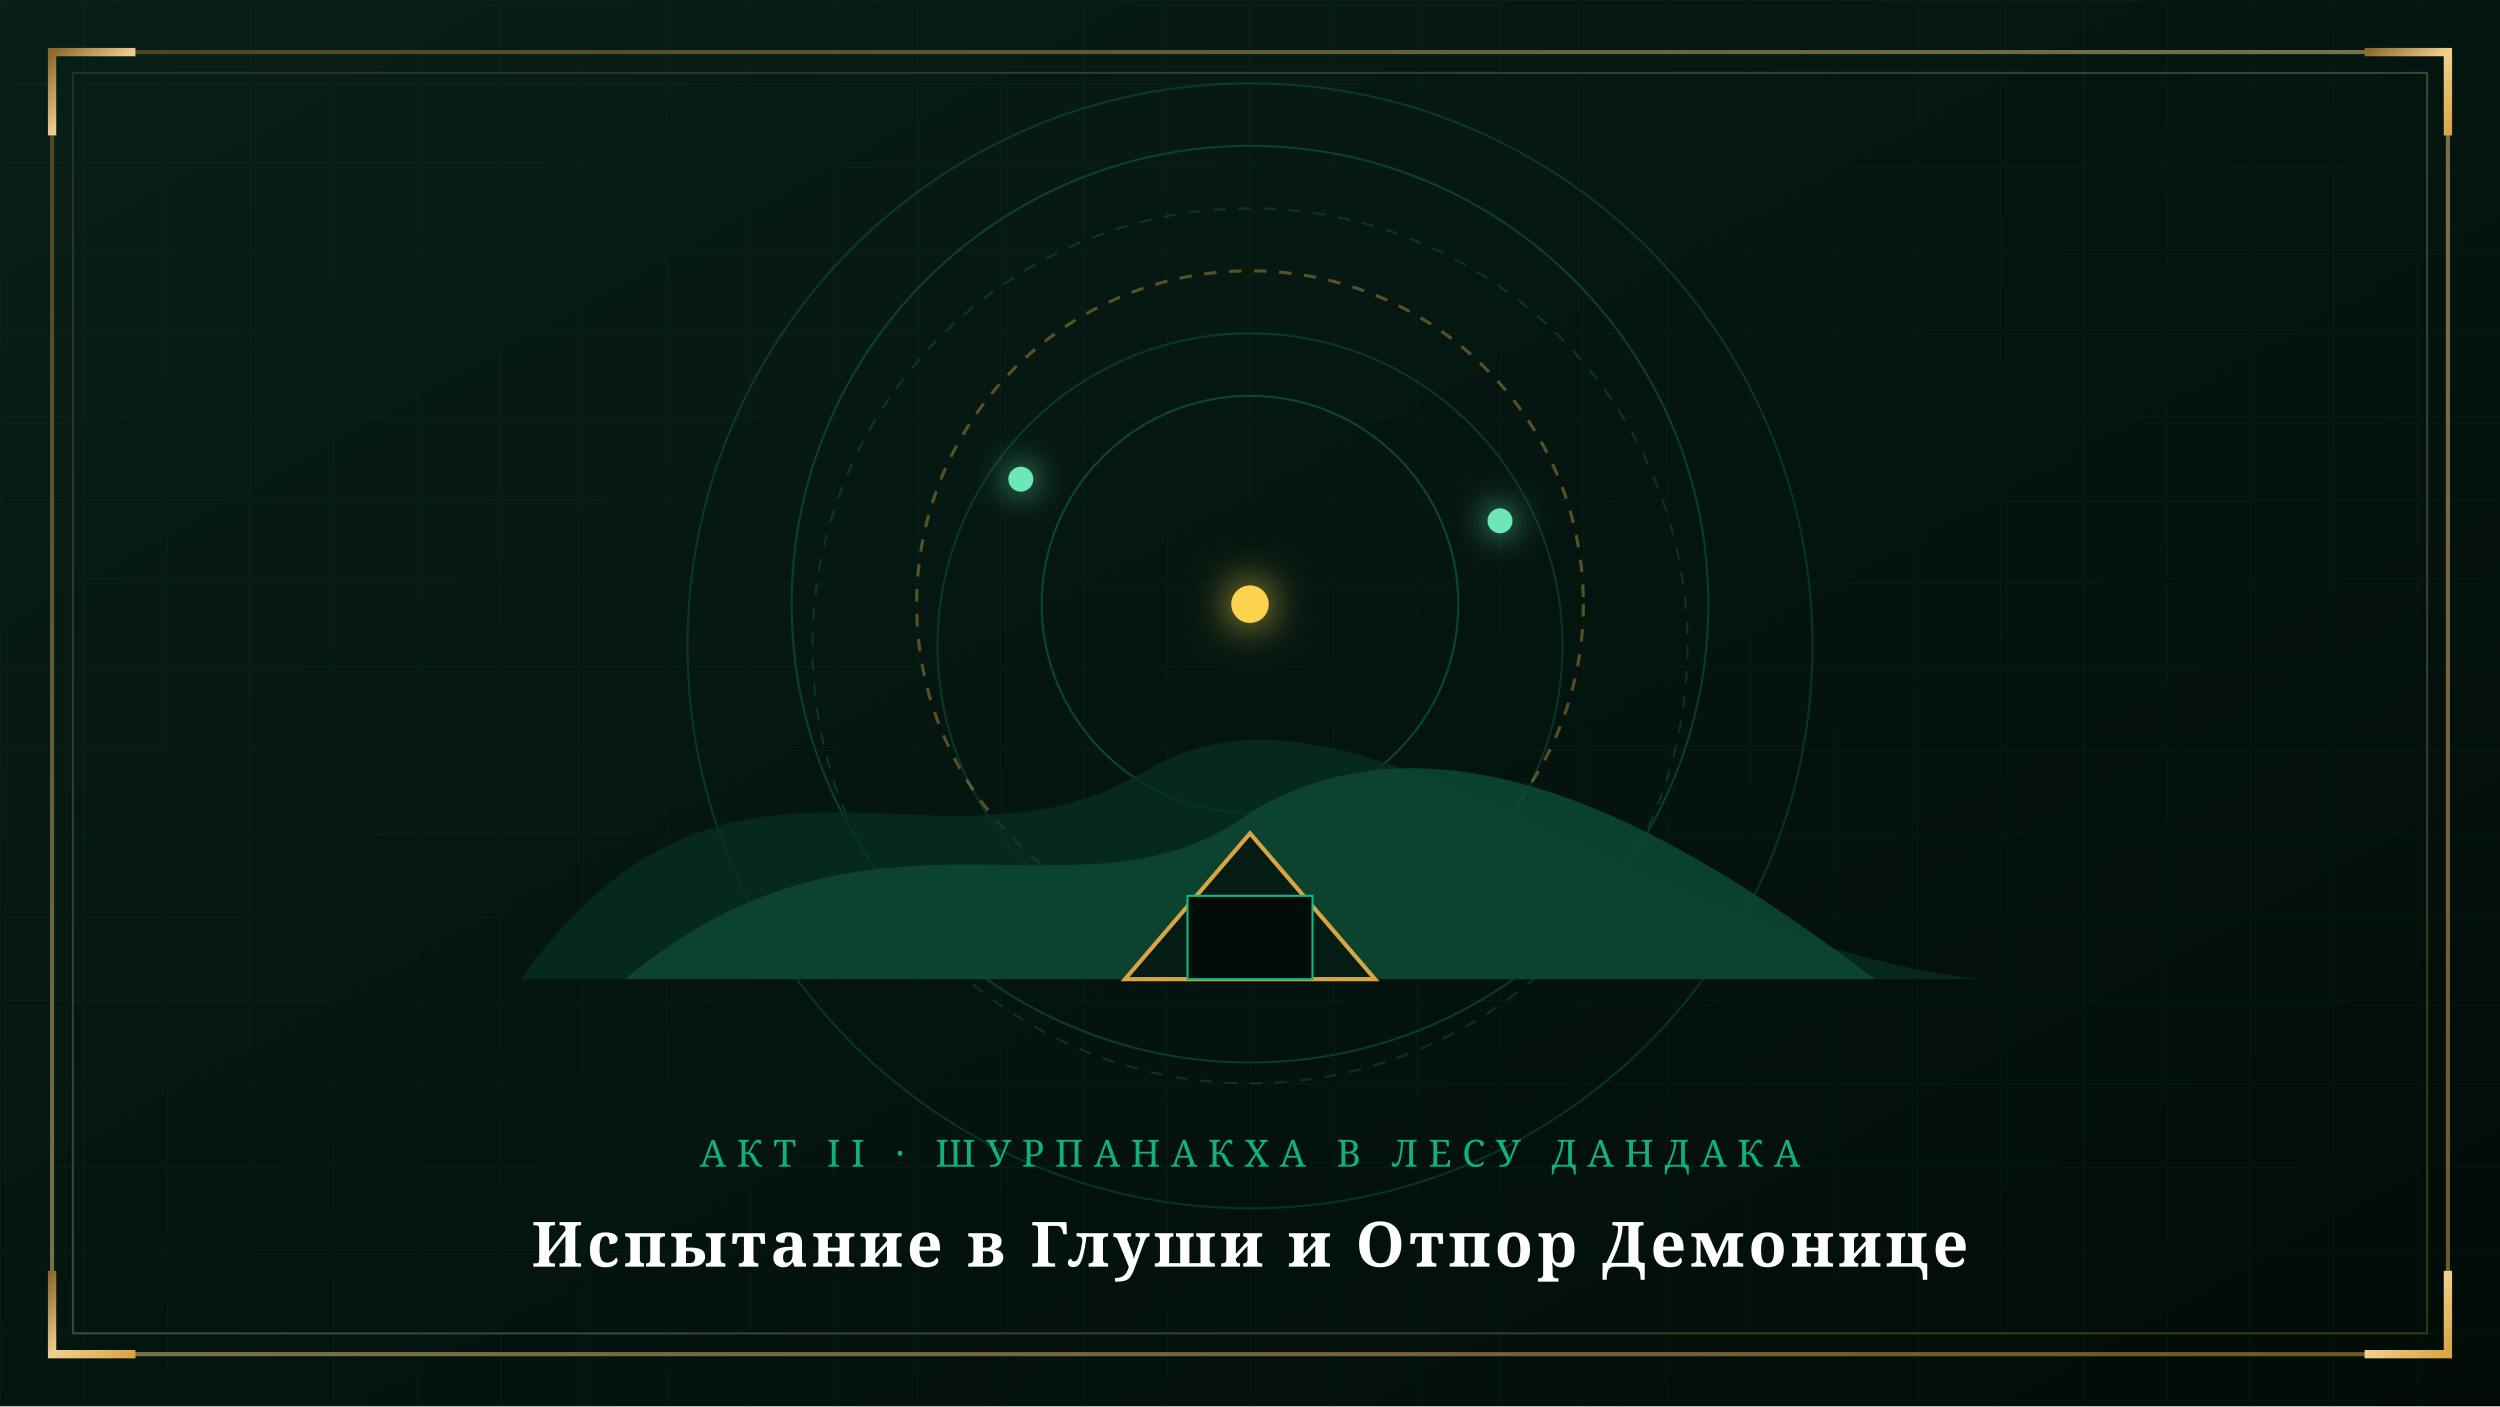
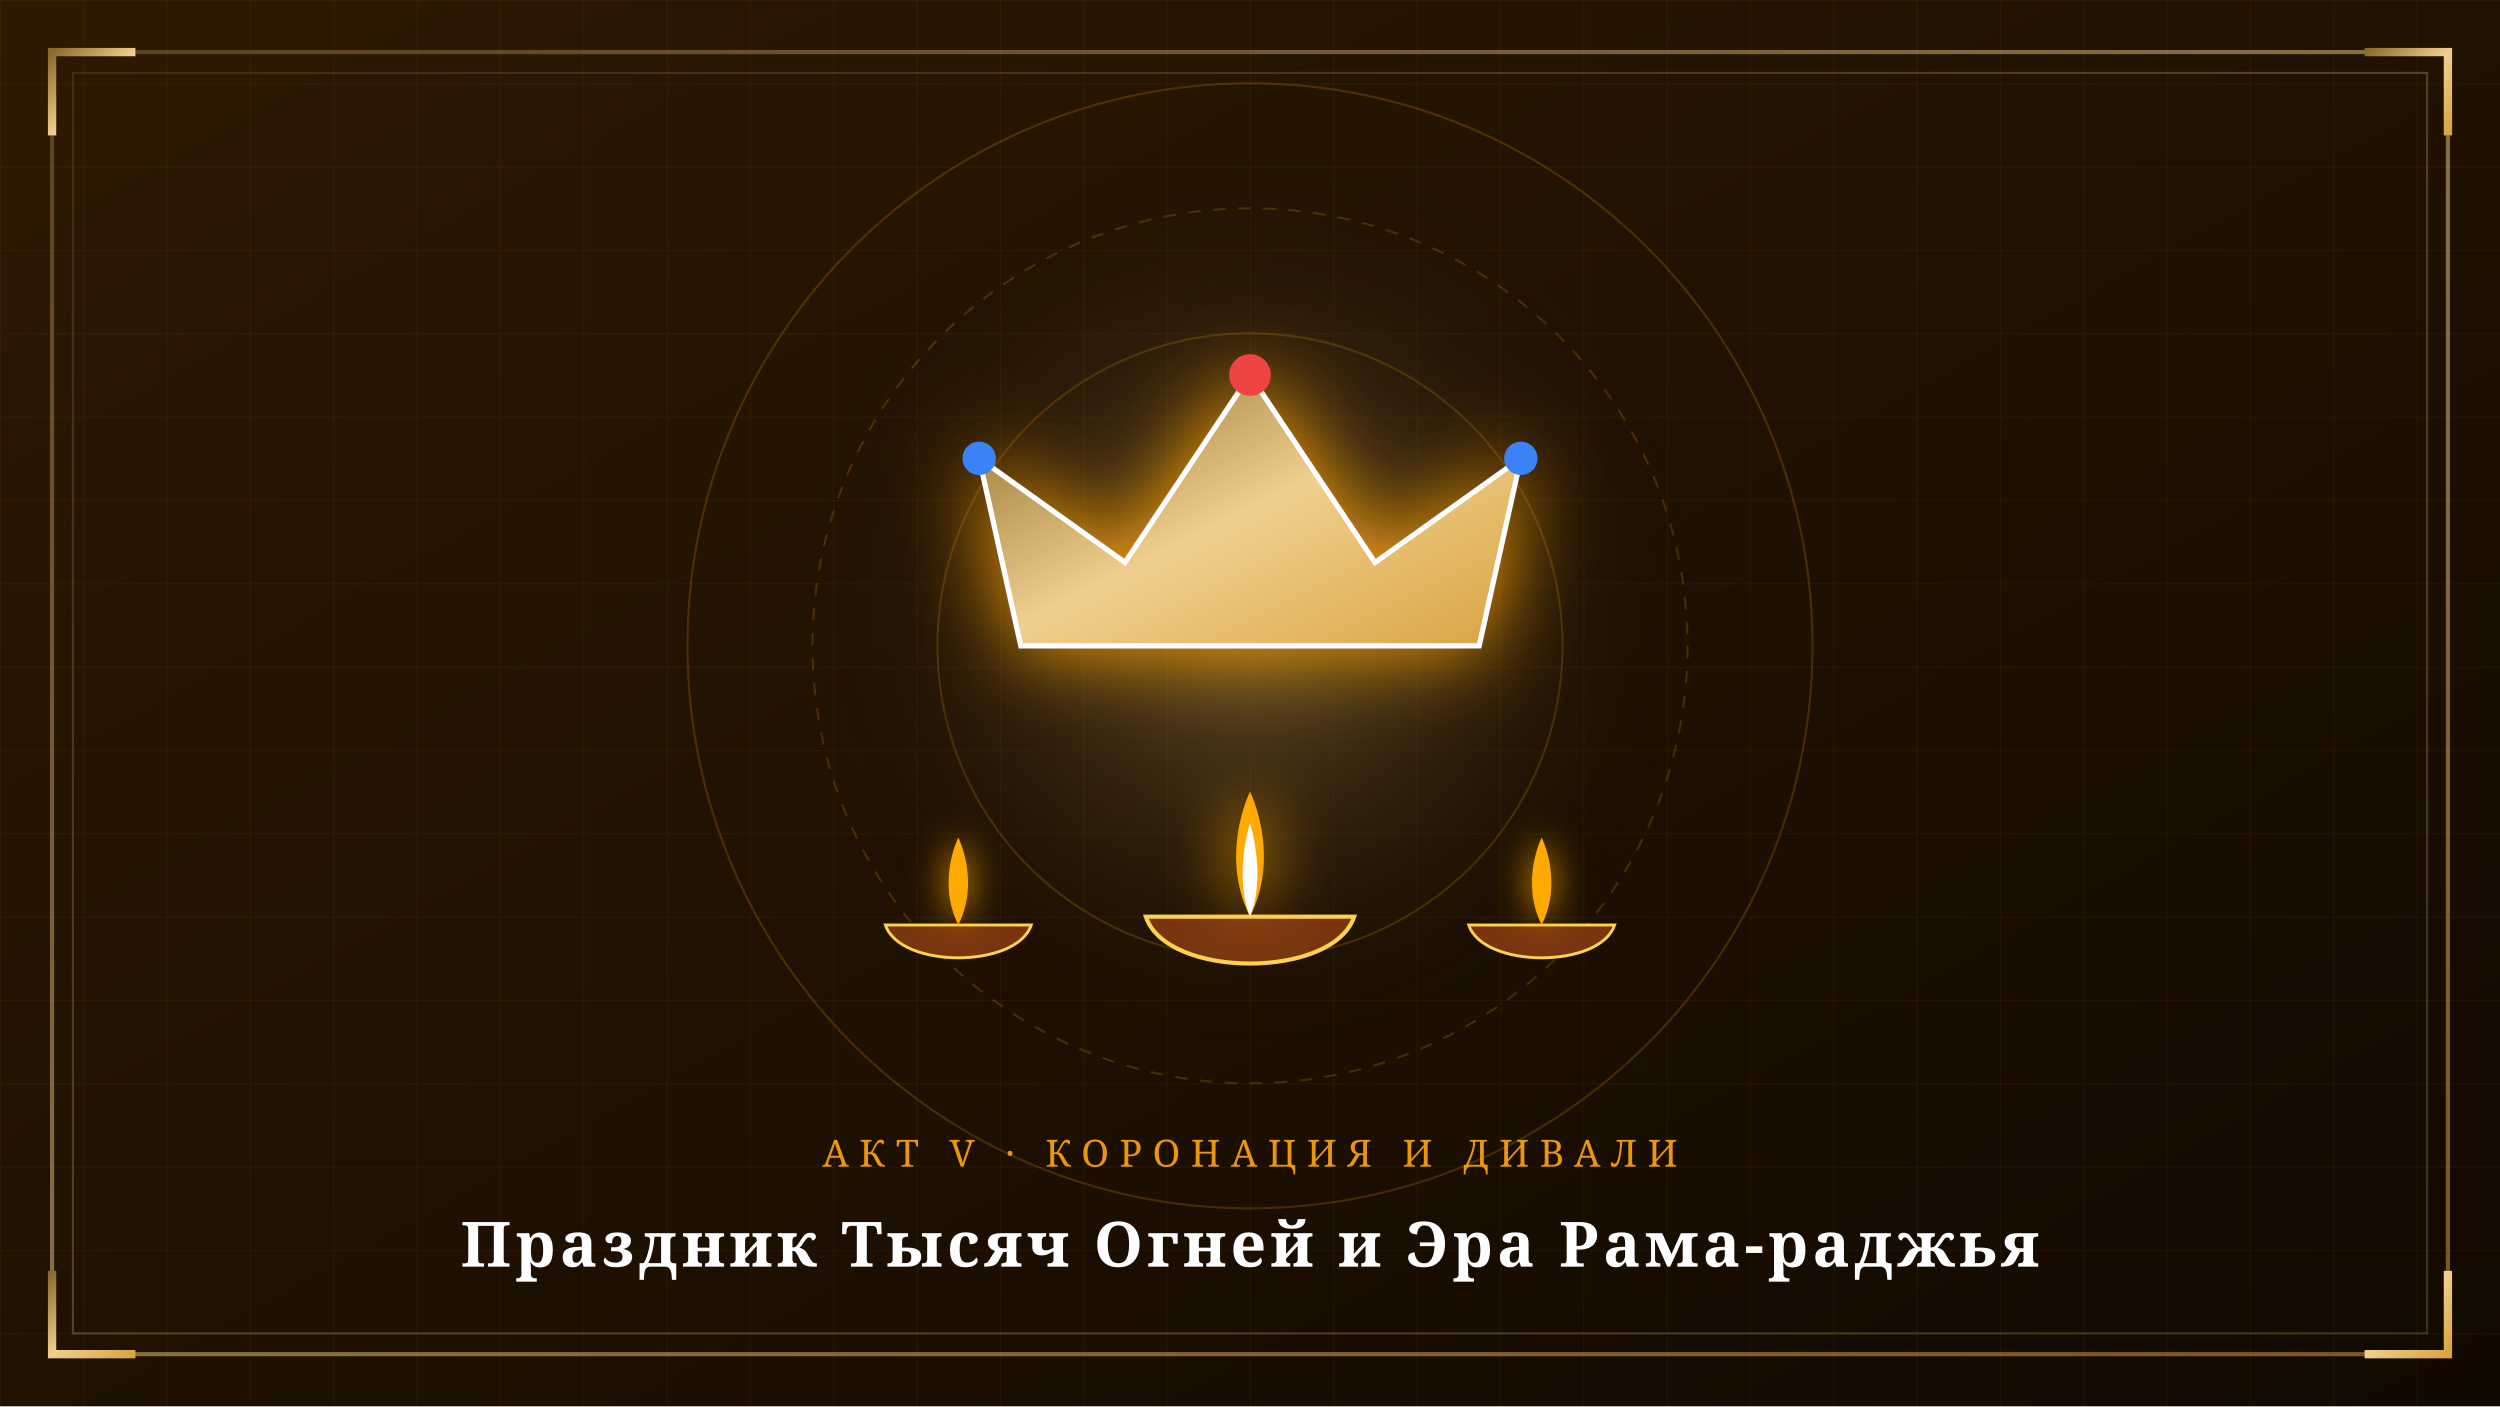
<svg xmlns="http://www.w3.org/2000/svg" viewBox="0 0 1200 675" width="1200" height="675">
  <defs>
    <linearGradient id="bgGrad" x1="0%" y1="0%" x2="100%" y2="100%">
-       <stop offset="0%" stop-color="#071f17" />
-       <stop offset="100%" stop-color="#020b08" />
+       <stop offset="0%" stop-color="#2e1903" />
+       <stop offset="100%" stop-color="#120900" />
    </linearGradient>
    <radialGradient id="goldGlow" cx="50%" cy="50%" r="50%">
      <stop offset="0%" stop-color="#ffd880" stop-opacity="0.35" />
      <stop offset="100%" stop-color="#000000" stop-opacity="0" />
    </radialGradient>
    <radialGradient id="fireGlow" cx="50%" cy="50%" r="50%">
      <stop offset="0%" stop-color="#ff9900" stop-opacity="0.4" />
      <stop offset="100%" stop-color="#000000" stop-opacity="0" />
    </radialGradient>
    <radialGradient id="purpleGlow" cx="50%" cy="50%" r="50%">
      <stop offset="0%" stop-color="#c084fc" stop-opacity="0.35" />
      <stop offset="100%" stop-color="#000000" stop-opacity="0" />
    </radialGradient>
    <radialGradient id="blueGlow" cx="50%" cy="50%" r="50%">
      <stop offset="0%" stop-color="#38bdf8" stop-opacity="0.35" />
      <stop offset="100%" stop-color="#000000" stop-opacity="0" />
    </radialGradient>
    <radialGradient id="limeGlow" cx="50%" cy="50%" r="50%">
      <stop offset="0%" stop-color="#a3e635" stop-opacity="0.35" />
      <stop offset="100%" stop-color="#000000" stop-opacity="0" />
    </radialGradient>
    <radialGradient id="redGlow" cx="50%" cy="50%" r="50%">
      <stop offset="0%" stop-color="#f87171" stop-opacity="0.4" />
      <stop offset="100%" stop-color="#000000" stop-opacity="0" />
    </radialGradient>
    <linearGradient id="goldGrad" x1="0%" y1="0%" x2="100%" y2="100%">
      <stop offset="0%" stop-color="#8a6a2a" />
      <stop offset="50%" stop-color="#f0cf8e" />
      <stop offset="100%" stop-color="#d9a441" />
    </linearGradient>
    <linearGradient id="flameGrad" x1="0%" y1="100%" x2="0%" y2="0%">
      <stop offset="0%" stop-color="#dc2626" />
      <stop offset="50%" stop-color="#f97316" />
      <stop offset="100%" stop-color="#fef08a" />
    </linearGradient>
    <pattern id="gridPattern" width="40" height="40" patternUnits="userSpaceOnUse">
-       <path d="M 40 0 L 0 0 0 40" fill="none" stroke="#10b981" stroke-width="0.5" stroke-opacity="0.1" />
+       <path d="M 40 0 L 0 0 0 40" fill="none" stroke="#f59e0b" stroke-width="0.5" stroke-opacity="0.1" />
    </pattern>
  </defs>
  <rect width="1200" height="675" fill="url(#bgGrad)" />
  <rect width="1200" height="675" fill="url(#gridPattern)" />
-   <g stroke="#10b981" stroke-width="1" fill="none" opacity="0.2">
+   <g stroke="#f59e0b" stroke-width="1" fill="none" opacity="0.2">
    <circle cx="600" cy="310" r="270" />
    <circle cx="600" cy="310" r="210" stroke-dasharray="6 6" />
    <circle cx="600" cy="310" r="150" />
  </g>
  <g transform="translate(600, 310)">
-     <circle cx="0" cy="-20" r="220" stroke="#10b981" stroke-width="1" fill="none" opacity="0.25" />
-     <circle cx="0" cy="-20" r="160" stroke="#d9a441" stroke-width="1.5" stroke-dasharray="6 6" fill="none" opacity="0.4" />
-     <circle cx="0" cy="-20" r="100" stroke="#10b981" stroke-width="1" fill="none" opacity="0.3" />
-     <path d="M -350 160 C -250 20 -150 120 -50 60 C 50 0 180 140 350 160 Z" fill="#062e21" opacity="0.8" />
-     <path d="M -300 160 C -180 60 -80 140 0 80 C 100 20 220 100 300 160 Z" fill="#0b4532" opacity="0.9" />
-     <circle cx="-110" cy="-80" r="6" fill="#6ee7b7" filter="drop-shadow(0 0 8px #6ee7b7)" />
-     <circle cx="0" cy="-20" r="9" fill="#fcd34d" filter="drop-shadow(0 0 10px #fcd34d)" />
-     <circle cx="120" cy="-60" r="6" fill="#6ee7b7" filter="drop-shadow(0 0 8px #6ee7b7)" />
-     <polygon points="-60,160 0,90 60,160" fill="#041c14" stroke="#d9a441" stroke-width="2" />
-     <rect x="-30" y="120" width="60" height="40" fill="#020d09" stroke="#10b981" stroke-width="1" />
+     <circle cx="0" cy="-20" r="220" fill="url(#goldGlow)" />
+     <g transform="translate(0, -60)">
+       <path d="M -110 60 L -130 -30 L -60 20 L 0 -70 L 60 20 L 130 -30 L 110 60 Z" fill="url(#goldGrad)" stroke="#ffffff" stroke-width="2.5" filter="drop-shadow(0 0 20px #f59e0b)" />
+       <circle cx="0" cy="-70" r="10" fill="#ef4444" />
+       <circle cx="-130" cy="-30" r="8" fill="#3b82f6" />
+       <circle cx="130" cy="-30" r="8" fill="#3b82f6" />
+     </g>
+     <g transform="translate(0, 110)">
+       <path d="M -50 20 C -40 50 40 50 50 20 Z" fill="#78350f" stroke="#fcd34d" stroke-width="2" />
+       <path d="M 0 20 C -15 -10 0 -40 0 -40 C 0 -40 15 -10 0 20 Z" fill="#ffaa00" filter="drop-shadow(0 0 15px #ffaa00)" />
+       <path d="M 0 20 C -8 0 0 -25 0 -25 C 0 -25 8 0 0 20 Z" fill="#ffffff" />
+       <g transform="translate(-140, 10) scale(0.7)">
+         <path d="M -50 20 C -40 50 40 50 50 20 Z" fill="#78350f" stroke="#fcd34d" stroke-width="2" />
+         <path d="M 0 20 C -15 -10 0 -40 0 -40 C 0 -40 15 -10 0 20 Z" fill="#ffaa00" filter="drop-shadow(0 0 12px #ffaa00)" />
+       </g>
+       <g transform="translate(140, 10) scale(0.7)">
+         <path d="M -50 20 C -40 50 40 50 50 20 Z" fill="#78350f" stroke="#fcd34d" stroke-width="2" />
+         <path d="M 0 20 C -15 -10 0 -40 0 -40 C 0 -40 15 -10 0 20 Z" fill="#ffaa00" filter="drop-shadow(0 0 12px #ffaa00)" />
+       </g>
+     </g>
  </g>
  <rect x="25" y="25" width="1150" height="625" fill="none" stroke="url(#goldGrad)" stroke-width="2" stroke-opacity="0.5" />
  <rect x="35" y="35" width="1130" height="605" fill="none" stroke="url(#goldGrad)" stroke-width="1" stroke-opacity="0.25" />
  <path d="M 25 65 L 25 25 L 65 25" fill="none" stroke="url(#goldGrad)" stroke-width="4" />
  <path d="M 1175 65 L 1175 25 L 1135 25" fill="none" stroke="url(#goldGrad)" stroke-width="4" />
  <path d="M 25 610 L 25 650 L 65 650" fill="none" stroke="url(#goldGrad)" stroke-width="4" />
  <path d="M 1175 610 L 1175 650 L 1135 650" fill="none" stroke="url(#goldGrad)" stroke-width="4" />
-   <text x="600" y="560" text-anchor="middle" font-family="'Georgia', serif" font-size="18" fill="#10b981" letter-spacing="5" opacity="0.95">АКТ II · ШУРПАНАКХА В ЛЕСУ ДАНДАКА</text>
-   <text x="600" y="608" text-anchor="middle" font-family="'Georgia', serif" font-size="30" font-weight="bold" fill="#ffffff" letter-spacing="2">Испытание в Глуши и Отпор Демонице</text>
+   <text x="600" y="560" text-anchor="middle" font-family="'Georgia', serif" font-size="18" fill="#f59e0b" letter-spacing="5" opacity="0.95">АКТ V · КОРОНАЦИЯ И ДИВАЛИ</text>
+   <text x="600" y="608" text-anchor="middle" font-family="'Georgia', serif" font-size="30" font-weight="bold" fill="#ffffff" letter-spacing="2">Праздник Тысяч Огней и Эра Рама-раджья</text>
</svg>
